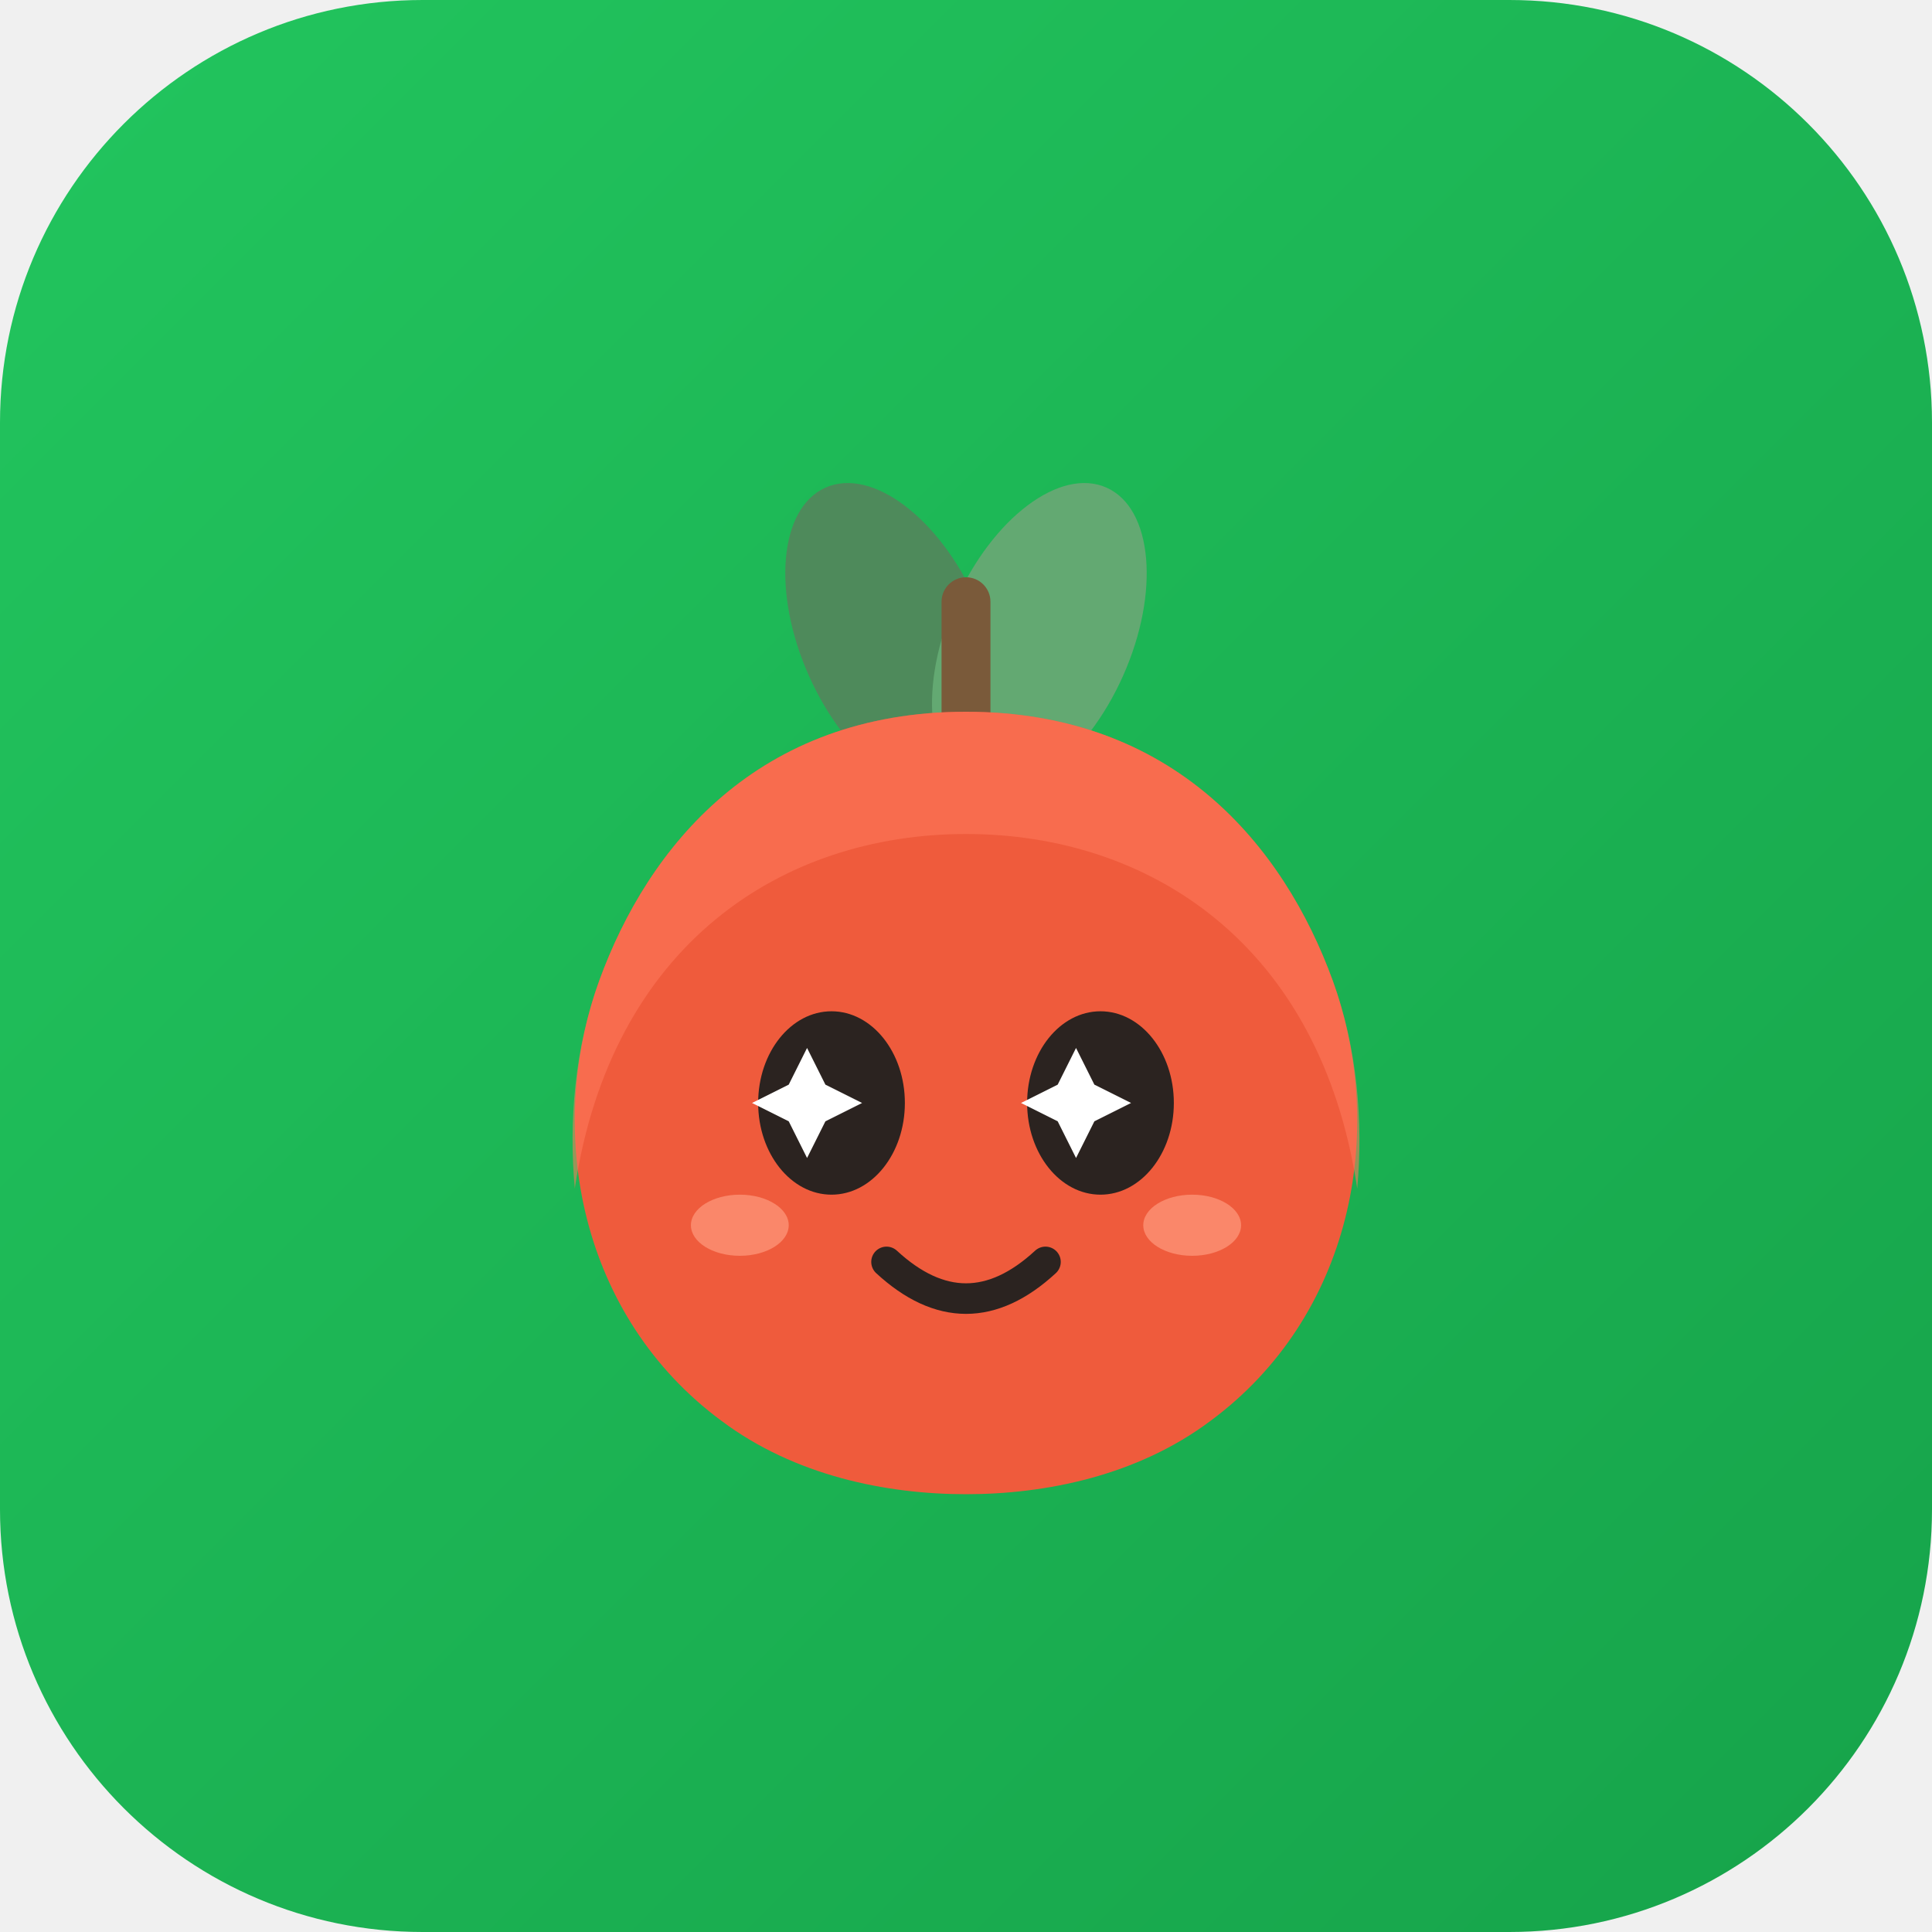
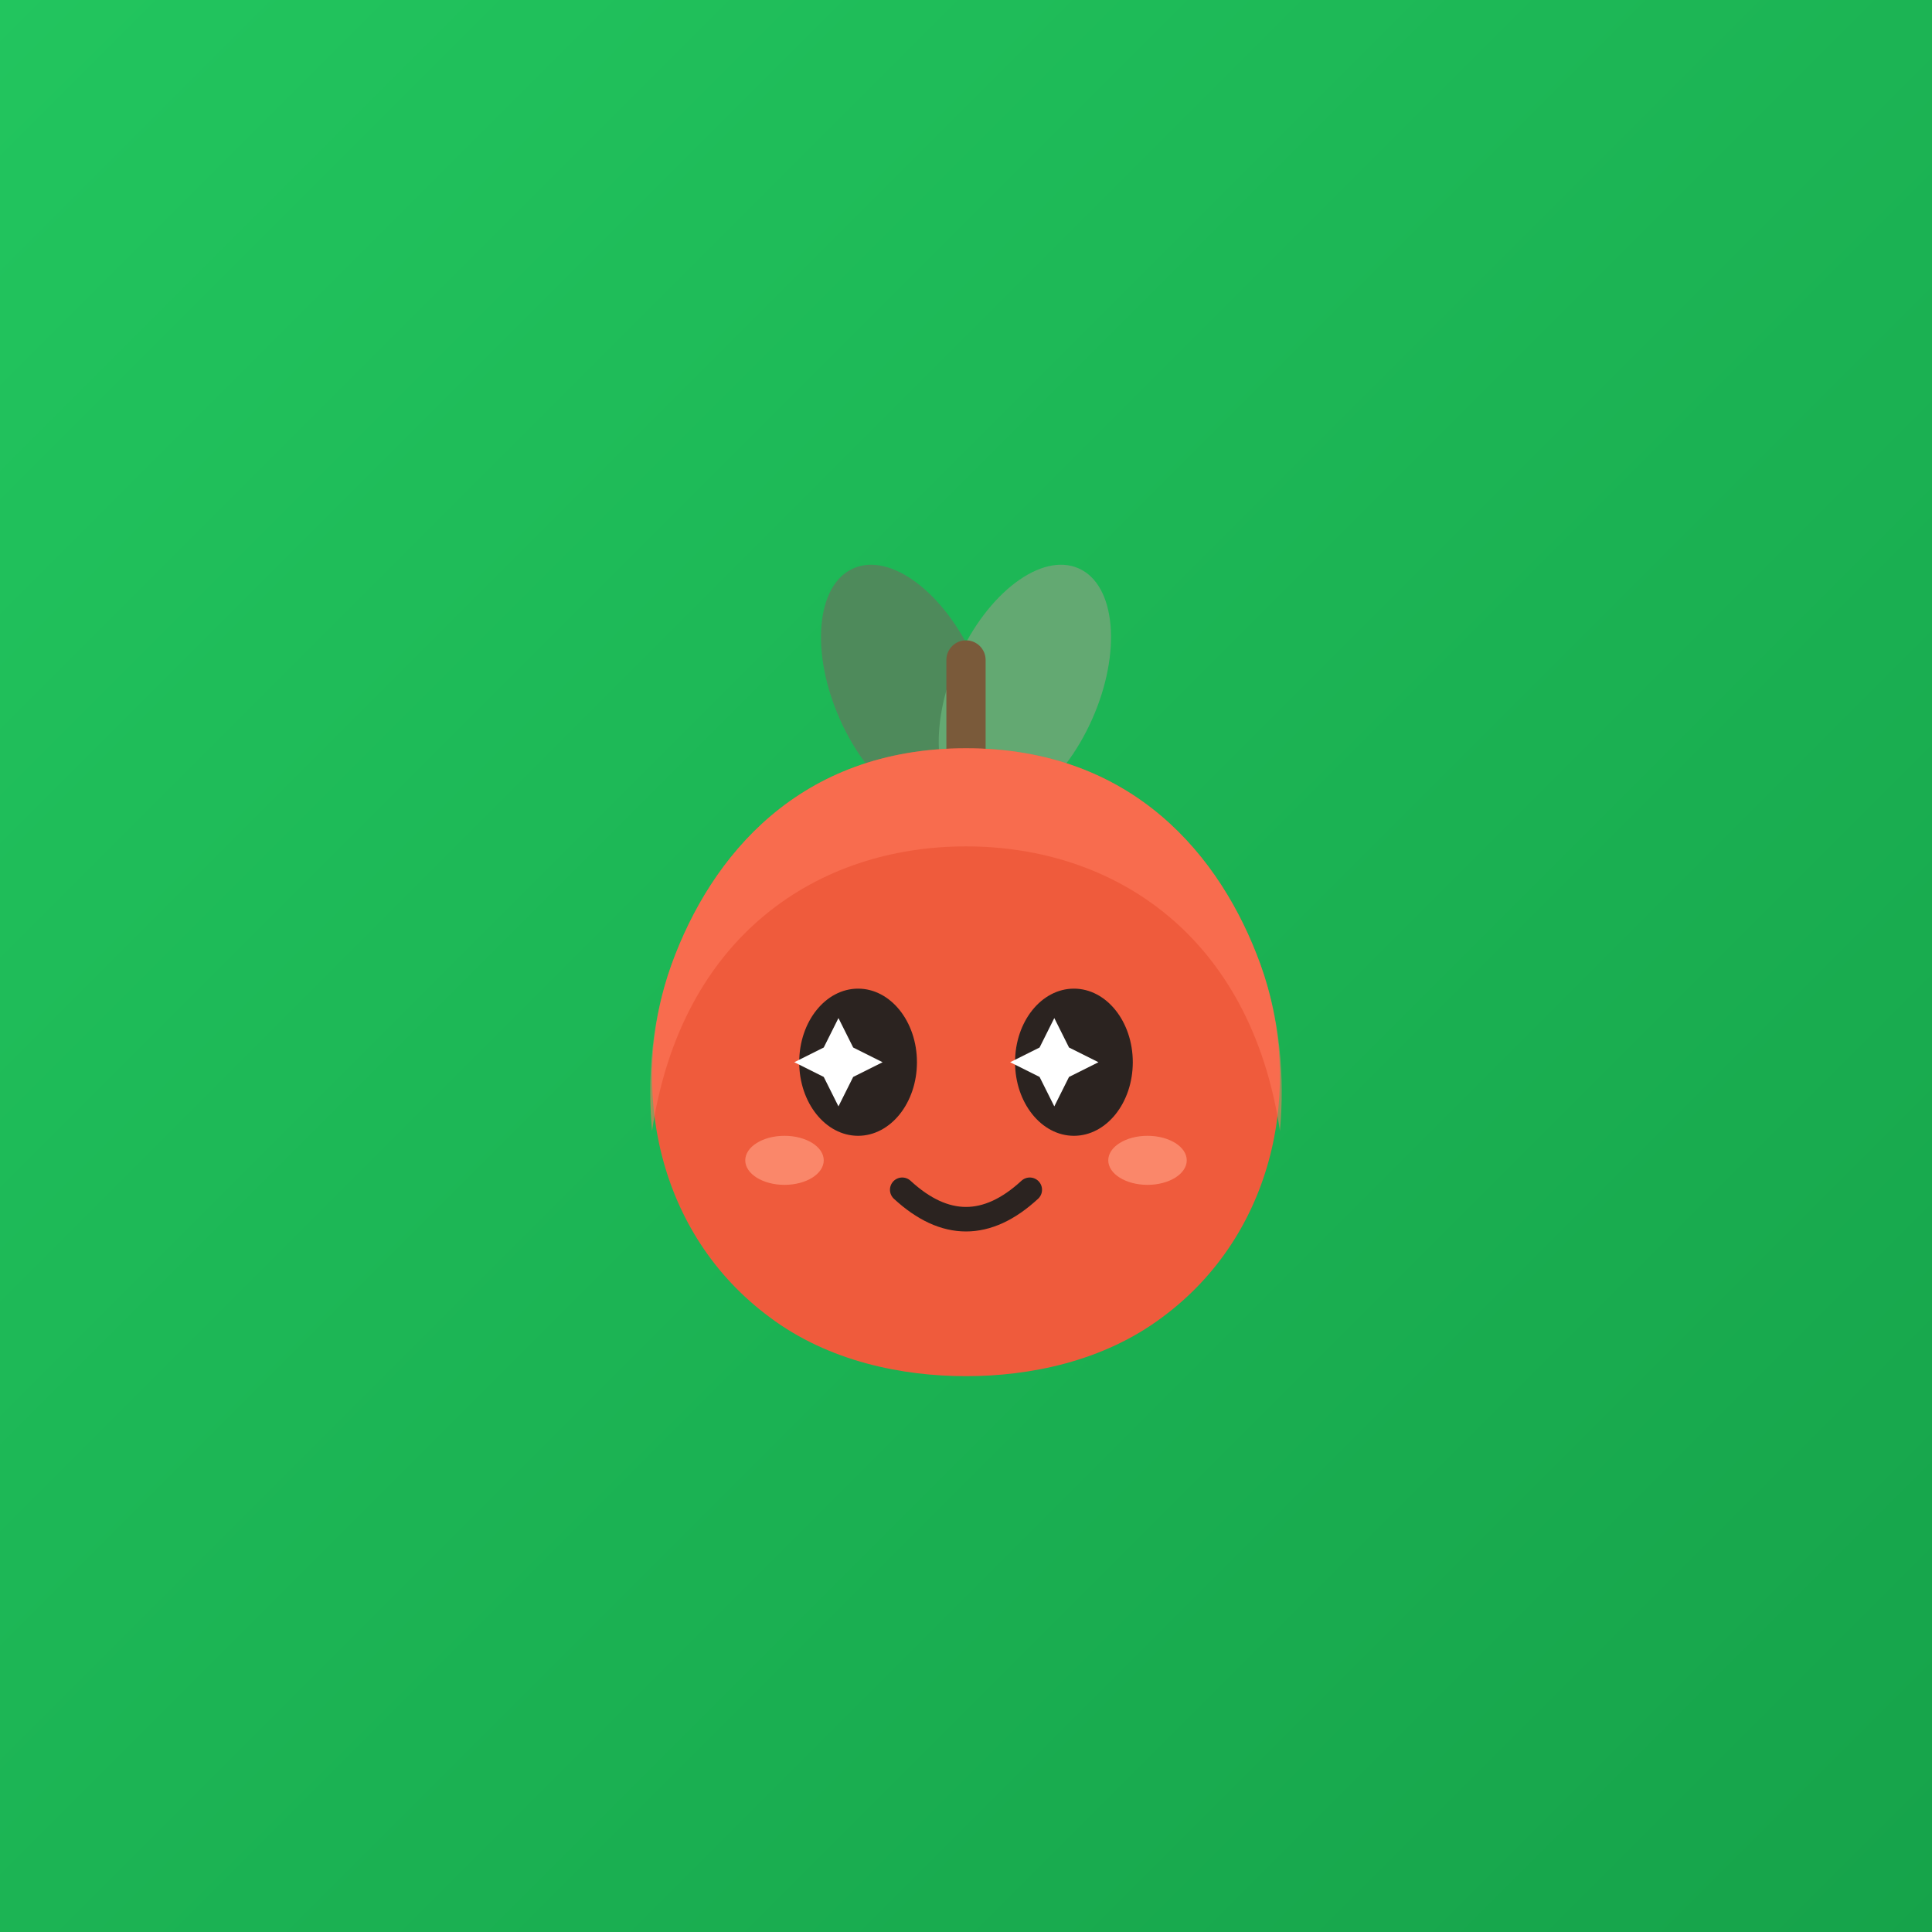
<svg xmlns="http://www.w3.org/2000/svg" viewBox="0 0 512 512">
  <defs>
    <linearGradient id="bg" x1="0" y1="0" x2="1" y2="1">
      <stop offset="0" stop-color="#22C55E" />
      <stop offset="1" stop-color="#16A34A" />
    </linearGradient>
  </defs>
-   <rect width="512" height="512" rx="112" fill="url(#bg)" />
-   <g transform="translate(256 268) scale(1.62) translate(-100 -105)">
+   <rect width="512" height="512" fill="url(#bg)" />
+   <g transform="translate(256 262) scale(1.30) translate(-100 -105)">
    <ellipse cx="88" cy="44" rx="15" ry="27" fill="#4E8A5B" transform="rotate(-24 88 44)" />
    <ellipse cx="112" cy="44" rx="15" ry="27" fill="#63A972" transform="rotate(24 112 44)" />
    <rect x="96" y="34" width="8" height="26" rx="4" fill="#7a5a3a" />
    <path d="M100 56c34 0 52 22 60 44 9 25 3 55-20 72-12 9-27 12-40 12s-28-3-40-12C37 155 31 125 40 100c8-22 26-44 60-44Z" fill="#EF5B3C" />
    <path d="M100 56c-34 0-52 22-60 44-4 11-5 23-4 34 6-40 34-58 64-58 30 0 58 18 64 58 1-11 0-23-4-34-8-22-26-44-60-44Z" fill="#ff7a5c" opacity=".55" />
    <ellipse cx="78" cy="120" rx="12" ry="15" fill="#2b2320" />
    <ellipse cx="122" cy="120" rx="12" ry="15" fill="#2b2320" />
    <path d="M74 111l3 6 6 3-6 3-3 6-3-6-6-3 6-3z" fill="#fff" />
    <path d="M118 111l3 6 6 3-6 3-3 6-3-6-6-3 6-3z" fill="#fff" />
    <ellipse cx="63" cy="140" rx="8" ry="5" fill="#ff9a7d" opacity=".7" />
    <ellipse cx="137" cy="140" rx="8" ry="5" fill="#ff9a7d" opacity=".7" />
    <path d="M87 146q13 12 26 0" stroke="#2b2320" stroke-width="5" fill="none" stroke-linecap="round" />
  </g>
</svg>
